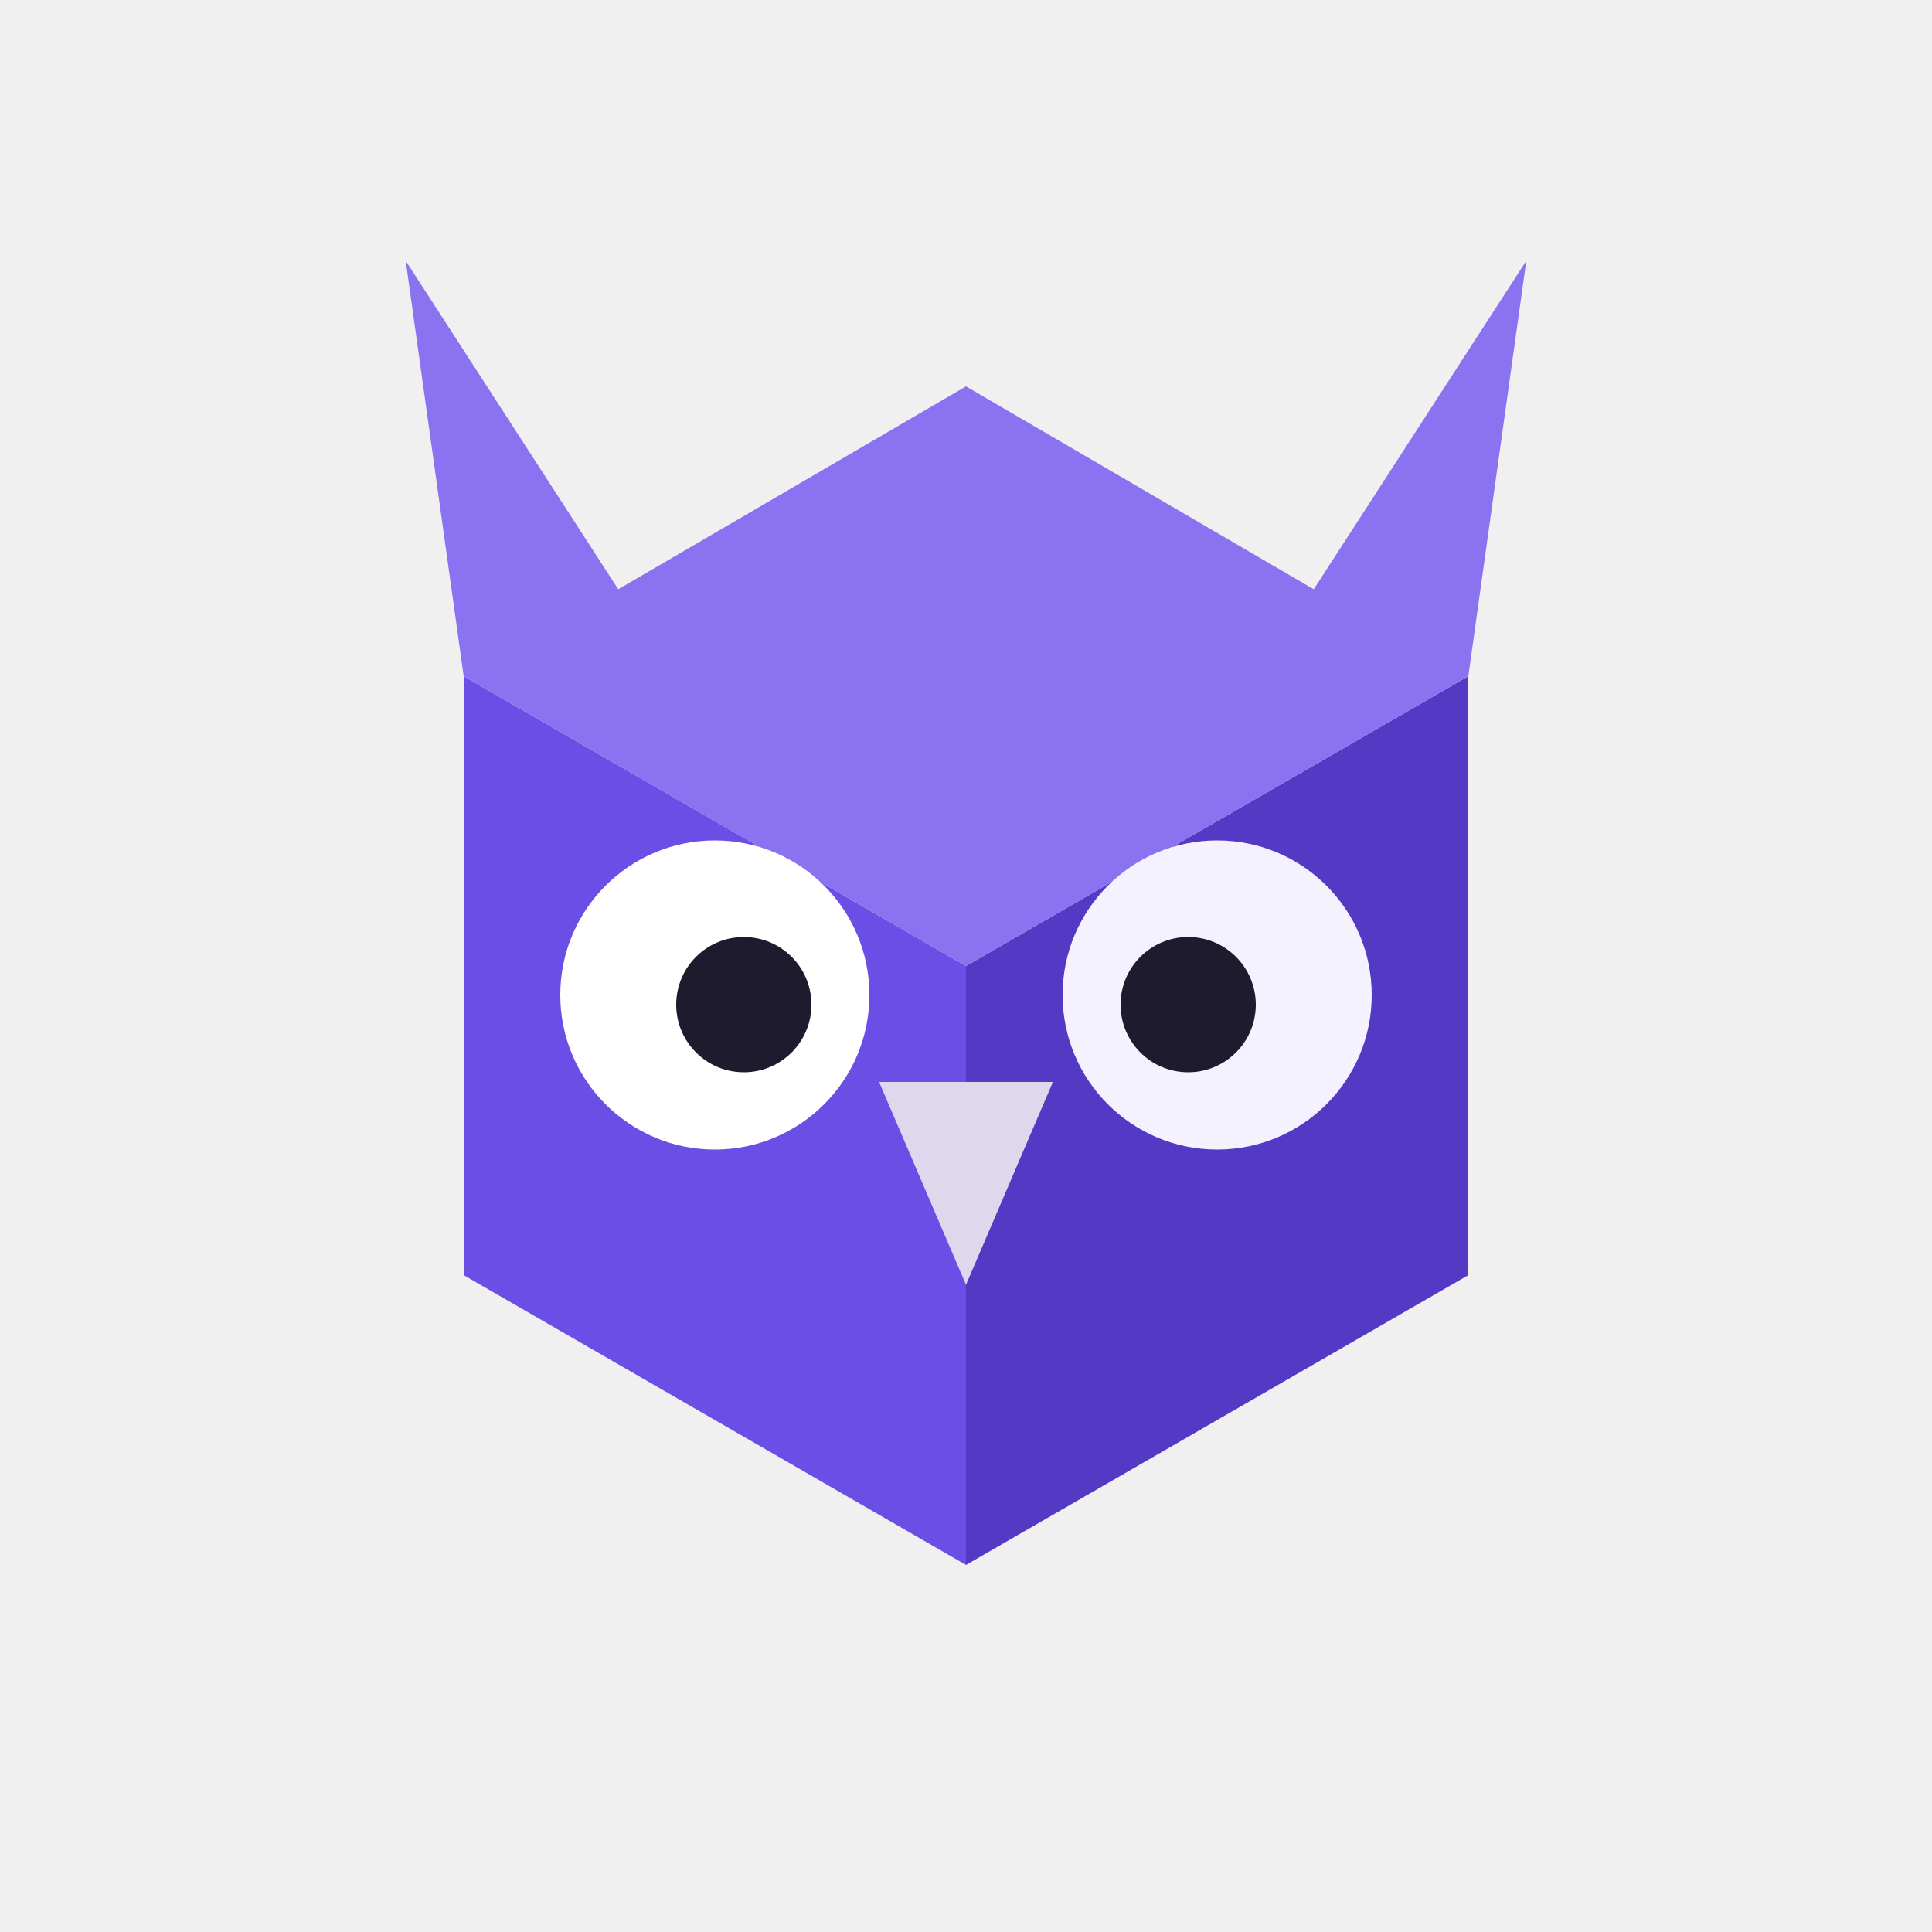
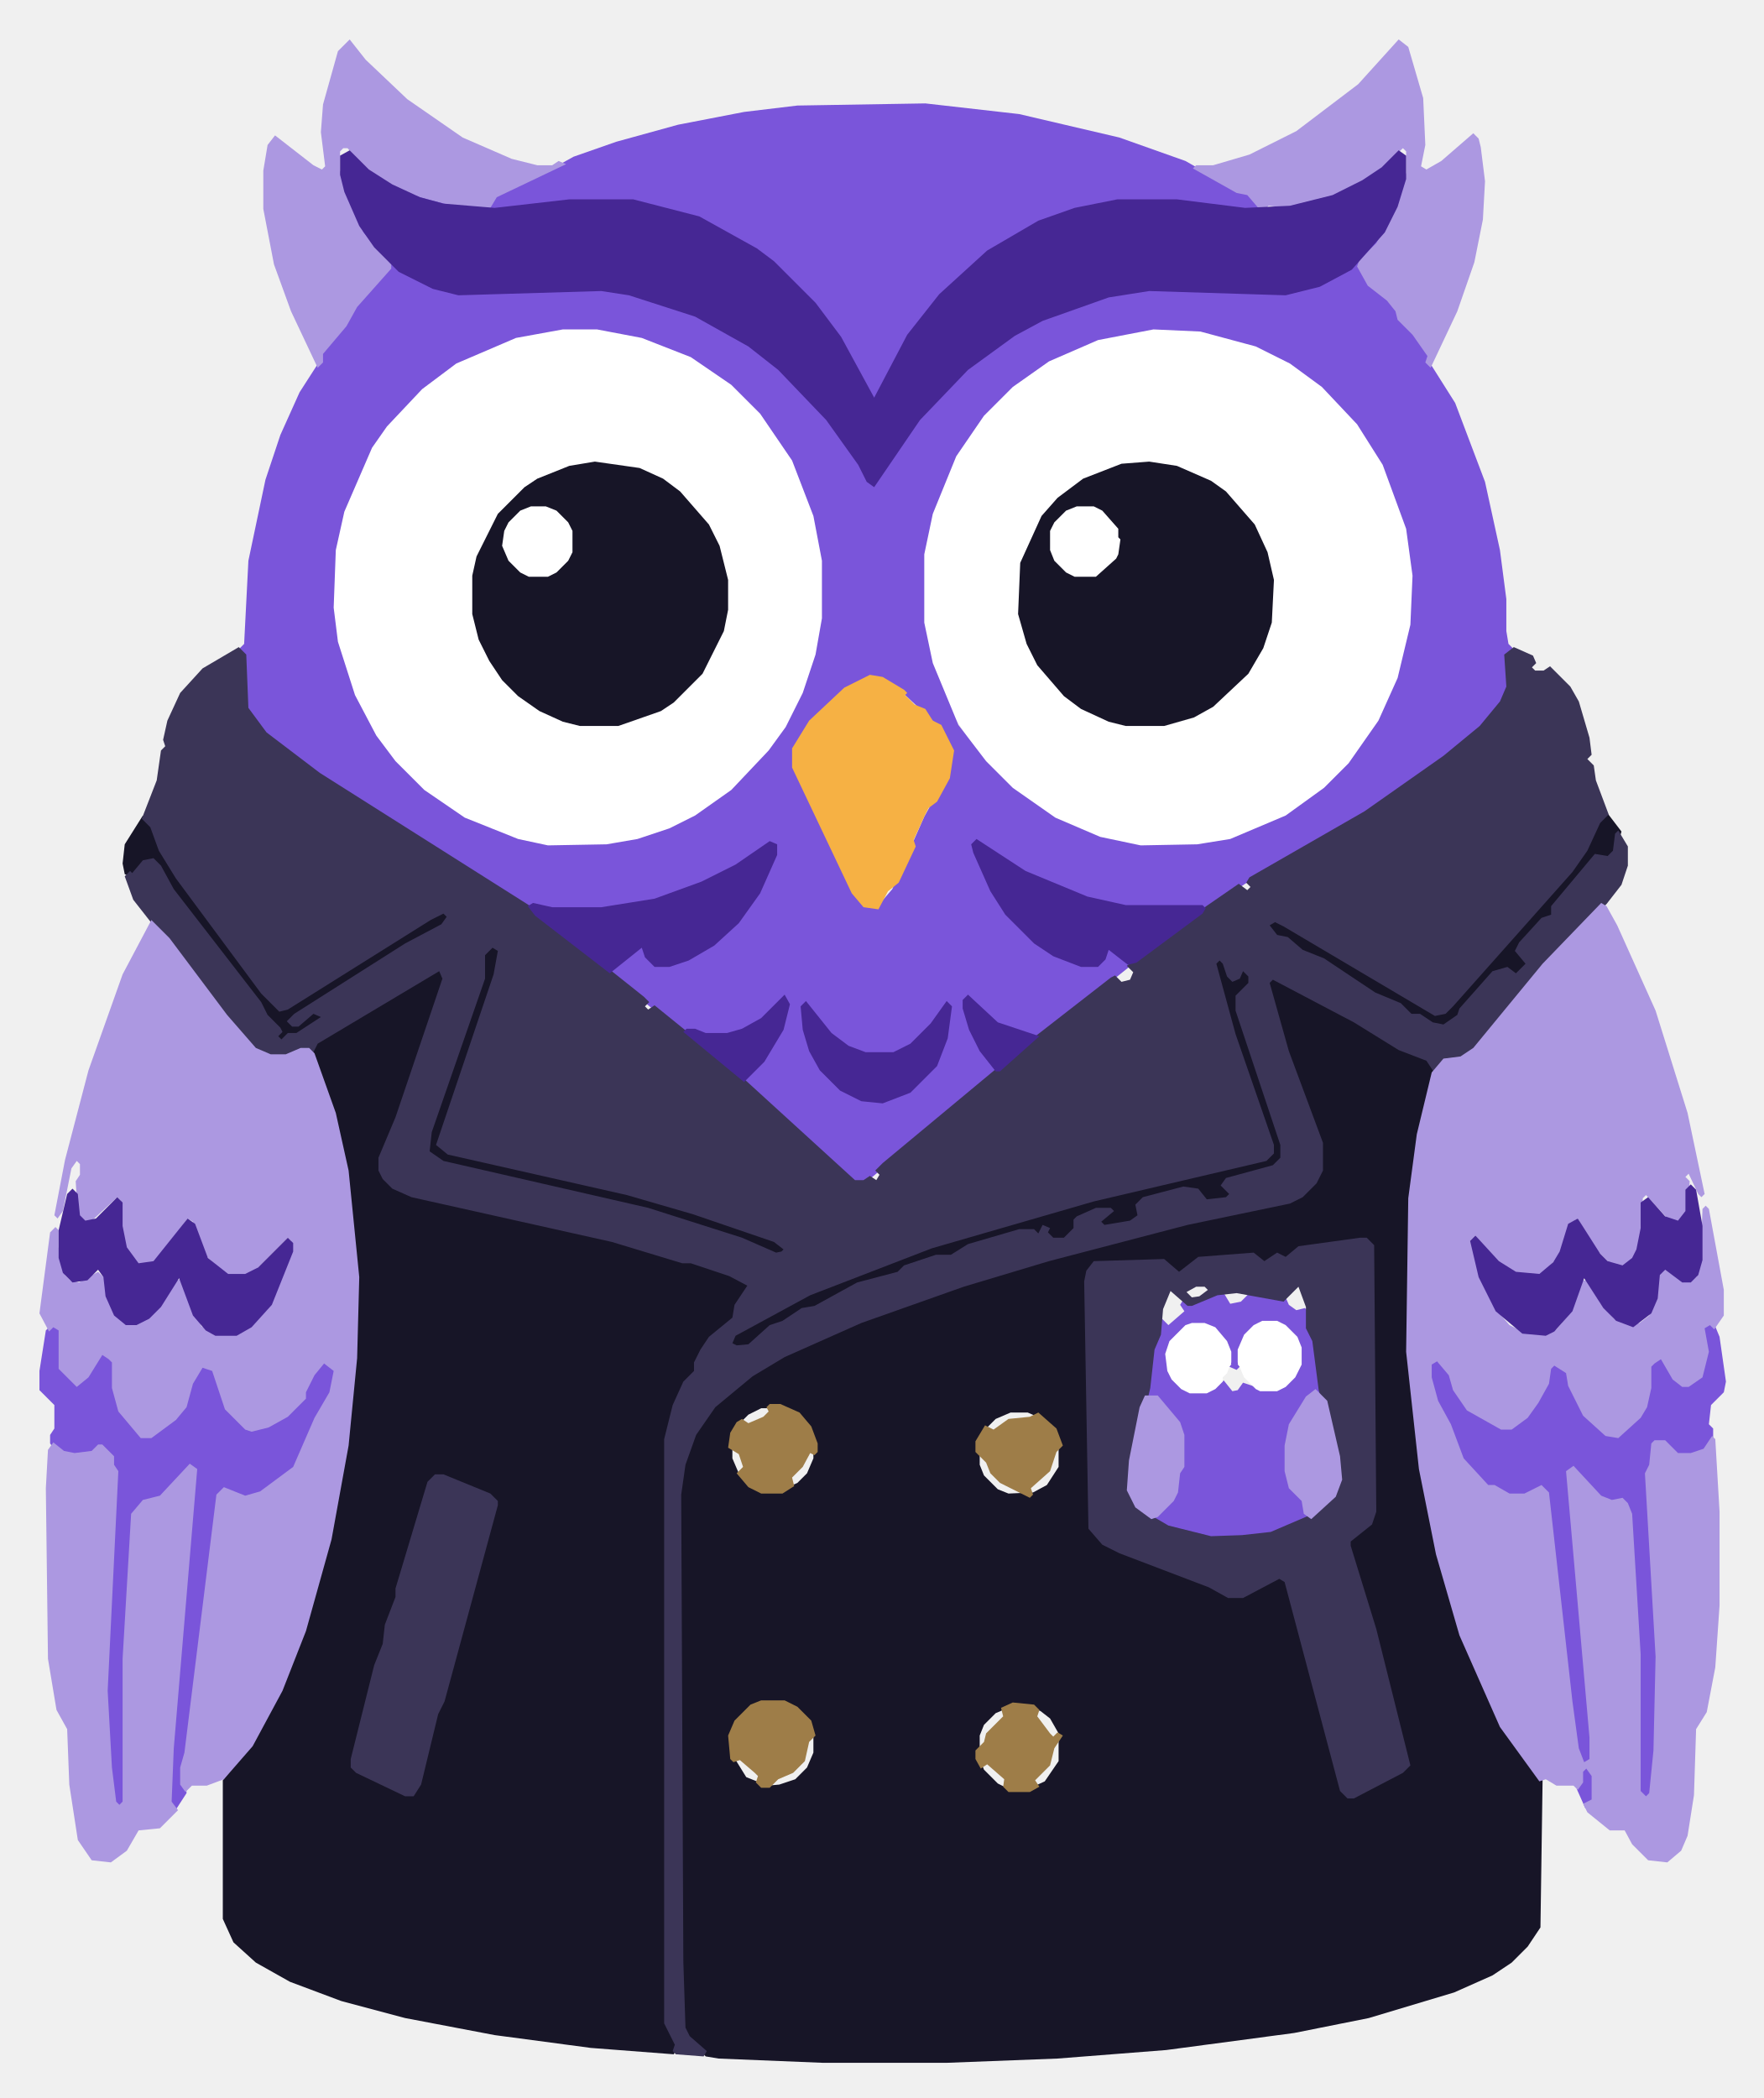
- <svg xmlns="http://www.w3.org/2000/svg" viewBox="0 0 200 200" role="img" aria-labelledby="t">
-   <path d="M152 70 L100 100 L100 162 L152 132 Z" fill="#5439C4" />
-   <path d="M48 70 L100 100 L100 162 L48 132 Z" fill="#6B4EE6" />
-   <path d="M100 40 L136 61 L158 27 L152 70 L100 100 L48 70 L42 27 L64 61 Z" fill="#8B72F0" />
-   <circle cx="74" cy="103" r="16" fill="#FFFFFF" />
-   <circle cx="126" cy="103" r="16" fill="#F5F2FF" />
-   <circle cx="77" cy="104" r="7" fill="#1E1B2E" />
-   <circle cx="123" cy="104" r="7" fill="#1E1B2E" />
-   <path d="M91 112 L109 112 L100 133 Z" fill="#DED8ED" />
+ <svg xmlns="http://www.w3.org/2000/svg" viewBox="0 0 827 984" role="img" aria-labelledby="t">
+   <path fill="#FFFFFF" fill-rule="evenodd" d="M275.0,398.5L257.0,397.5L236.0,392.5L211.0,380.5L198.0,370.5L184.5,357.0L169.5,335.0L161.5,316.0L155.5,290.0L155.5,264.0L158.5,247.0L166.5,224.0L173.5,210.0L180.5,200.0L197.0,182.5L214.0,169.5L238.0,158.5L263.0,153.5L280.0,153.5L305.0,158.5L324.0,166.5L342.0,178.5L357.5,194.0L371.5,214.0L381.5,238.0L386.5,262.0L386.5,290.0L382.5,311.0L372.5,336.0L357.5,357.0L343.0,371.5L326.0,383.5L303.0,393.5L275.0,398.5ZM554.0,398.5L534.0,397.5L513.0,392.5L495.0,384.5L475.0,370.5L458.5,353.0L443.5,330.0L433.5,299.0L431.5,279.0L433.5,252.0L439.5,231.0L448.5,212.0L460.5,195.0L474.0,181.5L492.0,168.5L514.0,158.5L530.0,154.5L541.0,153.5L565.0,154.5L584.0,159.5L600.0,166.5L620.0,180.5L633.5,194.0L647.5,214.0L659.5,244.0L663.5,267.0L663.5,285.0L658.5,312.0L647.5,338.0L637.5,353.0L622.0,369.5L603.0,383.5L577.0,394.5L554.0,398.5ZM290.5,338.0L310.0,331.5L327.5,316.0L337.5,296.0L339.5,286.0L339.5,272.0L335.5,256.0L330.5,246.0L319.0,232.5L311.0,226.5L297.0,220.5L284.0,218.5L271.0,219.5L252.0,226.5L235.5,241.0L225.5,261.0L223.5,270.0L223.5,288.0L226.5,300.0L231.5,310.0L237.5,319.0L247.0,327.5L261.0,335.5L272.0,338.5L290.5,338.0ZM546.5,338.0L564.0,332.5L573.0,326.5L583.5,316.0L590.5,304.0L594.5,292.0L595.5,272.0L592.5,259.0L586.5,246.0L575.0,232.5L568.0,227.5L552.0,220.5L539.0,218.5L526.0,219.5L508.0,226.5L496.0,235.5L490.5,242.0L480.5,264.0L479.5,288.0L483.5,302.0L488.5,312.0L496.5,322.0L507.0,330.5L517.0,335.5L528.0,338.5L546.5,338.0Z" />
+   <path fill="#171527" fill-rule="evenodd" d="M290.0,340.5L272.0,340.5L264.0,338.5L253.0,333.5L243.0,326.5L235.5,319.0L229.5,310.0L224.5,300.0L221.5,288.0L221.5,270.0L223.5,261.0L233.5,241.0L246.0,228.5L252.0,224.5L267.0,218.5L279.0,216.5L300.0,219.5L311.0,224.5L319.0,230.5L332.5,246.0L337.5,256.0L341.5,272.0L341.5,286.0L339.5,296.0L329.5,316.0L316.0,329.5L310.0,333.5L290.0,340.5ZM546.0,340.5L528.0,340.5L520.0,338.5L507.0,332.5L499.0,326.5L486.5,312.0L481.5,302.0L477.5,288.0L478.5,264.0L488.5,242.0L496.0,233.5L508.0,224.5L526.0,217.5L539.0,216.5L552.0,218.5L568.0,225.5L575.0,230.5L588.5,246.0L594.5,259.0L597.5,272.0L596.5,292.0L592.5,304.0L585.5,316.0L569.0,331.5L560.0,336.5L546.0,340.5ZM677.0,482.5L672.0,481.5L666.0,477.5L663.0,477.5L660.0,480.5L657.5,478.0L658.5,474.0L657.0,472.5L645.0,467.5L621.0,451.5L611.0,447.5L604.0,441.5L597.0,439.5L593.5,434.0L598.0,430.5L658.0,466.5L673.0,474.5L676.0,474.5L735.5,409.0L742.5,399.0L749.5,384.0L754.0,381.5L760.5,390.0L757.5,401.0L755.0,403.5L748.0,402.5L729.5,425.0L729.5,431.0L728.0,432.5L723.0,432.5L717.5,438.0L712.5,445.0L717.5,450.0L717.5,452.0L709.5,461.0L706.0,464.5L703.0,464.5L701.5,462.0L707.5,457.0L706.0,455.5L700.0,457.5L686.5,473.0L685.5,476.0L680.0,481.5L677.0,482.5ZM132.0,489.5L127.5,487.0L130.5,484.0L129.5,482.0L123.5,476.0L120.5,470.0L79.5,417.0L73.5,406.0L70.0,404.5L62.0,411.5L58.5,410.0L57.5,405.0L58.5,396.0L67.0,382.5L71.5,386.0L76.5,399.0L84.5,412.0L124.5,466.0L131.0,472.5L135.0,471.5L202.0,429.5L208.0,426.5L211.5,429.0L211.5,432.0L209.0,434.5L190.0,444.5L141.0,475.5L138.5,478.0L140.0,479.5L147.0,473.5L151.0,473.5L153.5,477.0L139.0,486.5L135.0,486.5L132.0,489.5ZM367.0,589.5L304.0,568.5L208.0,546.5L200.5,542.0L200.5,531.0L225.5,459.0L225.5,448.0L231.0,442.5L235.5,446.0L235.5,450.0L206.5,537.0L210.0,539.5L294.0,558.5L325.0,567.5L367.0,582.5L369.5,585.0L367.0,589.5ZM346.0,635.5L341.5,631.0L341.5,628.0L345.0,624.5L380.0,605.5L409.0,593.5L446.0,580.5L494.0,566.5L594.0,542.5L595.5,541.0L595.5,537.0L577.5,485.0L571.5,462.0L569.5,459.0L568.5,451.0L572.0,448.5L578.0,457.5L580.5,456.0L580.5,453.0L583.0,450.5L586.5,453.0L587.5,462.0L581.5,467.0L581.5,474.0L602.5,537.0L602.5,543.0L597.0,548.5L577.0,553.5L575.5,555.0L579.0,556.5L580.5,560.0L575.0,563.5L565.0,564.5L561.0,559.5L555.0,558.5L536.0,563.5L534.5,565.0L535.5,571.0L530.0,574.5L514.0,576.5L512.5,574.0L516.5,570.0L514.0,568.5L508.0,570.5L505.5,573.0L505.5,576.0L499.0,582.5L494.0,582.5L492.0,580.5L487.0,580.5L485.0,578.5L478.0,578.5L451.0,587.5L449.5,589.0L451.0,590.5L455.0,588.5L457.5,591.0L455.0,594.5L451.0,593.5L447.0,595.5L443.0,590.5L439.0,590.5L424.0,595.5L421.0,598.5L402.0,603.5L382.0,614.5L370.0,618.5L367.0,621.5L361.0,623.5L346.0,635.5ZM316.0,963.5L277.0,960.5L232.0,954.5L190.0,946.5L160.0,938.5L136.0,929.5L120.0,920.5L109.5,911.0L104.5,900.0L104.5,835.0L118.5,817.0L123.5,808.0L134.5,785.0L143.5,761.0L154.5,720.0L163.5,666.0L166.5,629.0L165.5,574.0L159.5,536.0L145.5,491.0L160.0,480.5L206.0,453.5L209.5,455.0L209.5,459.0L192.5,510.0L179.5,543.0L179.5,549.0L181.5,553.0L193.0,559.5L267.0,575.5L320.0,590.5L324.0,590.5L350.0,599.5L352.5,602.0L352.5,604.0L346.5,612.0L344.5,620.0L342.0,622.5L339.0,622.5L334.5,627.0L327.5,639.0L327.5,642.0L334.5,648.0L334.5,651.0L325.0,660.5L320.0,655.5L318.5,657.0L313.5,675.0L313.5,949.0L318.5,959.0L316.0,963.5ZM444.0,967.5L386.0,967.5L337.0,965.5L331.0,964.5L321.5,955.0L319.5,951.0L317.5,802.0L317.5,701.0L319.5,687.0L327.5,668.0L341.0,652.5L359.0,639.5L389.0,624.5L431.0,608.5L485.0,591.5L557.0,572.5L605.0,562.5L611.0,559.5L615.5,555.0L618.5,549.0L618.5,536.0L608.5,511.0L595.5,469.0L593.5,460.0L598.0,457.5L673.5,499.0L665.5,534.0L660.5,584.0L660.5,626.0L665.5,679.0L673.5,723.0L687.5,771.0L705.5,811.0L723.5,835.0L722.5,904.0L716.5,913.0L709.0,920.5L700.0,926.5L682.0,934.5L642.0,946.5L607.0,953.5L547.0,961.5L496.0,965.5L444.0,967.5ZM635.5,841.0L659.5,828.0L643.5,764.0L631.5,725.0L631.5,723.0L634.5,720.0L641.5,715.0L643.5,709.0L642.5,584.0L638.0,582.5L609.0,586.5L604.0,591.5L599.0,589.5L594.0,593.5L592.0,593.5L588.0,589.5L562.0,591.5L551.0,602.5L548.0,602.5L545.5,600.0L549.5,596.0L546.0,592.5L514.0,593.5L511.5,596.0L510.5,601.0L512.5,717.0L517.0,722.5L525.0,726.5L567.0,742.5L576.0,747.5L583.0,747.5L600.0,738.5L604.5,742.0L630.5,840.0L632.0,841.5L635.5,841.0ZM368.5,698.0L374.0,695.5L378.5,691.0L381.5,684.0L381.5,676.0L377.5,667.0L374.0,663.5L367.0,660.5L357.0,660.5L351.0,663.5L346.5,668.0L343.5,674.0L343.5,684.0L346.5,691.0L352.0,696.5L357.0,698.5L368.5,698.0ZM484.5,700.0L491.0,696.5L496.5,688.0L496.5,675.0L489.0,665.5L482.0,662.5L474.0,662.5L467.0,665.5L461.5,671.0L459.5,676.0L459.5,687.0L461.5,692.0L468.0,698.5L473.0,700.5L484.5,700.0ZM193.5,840.0L199.5,823.0L203.5,804.0L206.5,798.0L231.5,706.0L230.0,702.5L208.0,693.5L204.0,693.5L202.5,695.0L200.5,705.0L196.5,714.0L166.5,825.0L166.5,828.0L169.0,830.5L190.0,840.5L193.5,840.0ZM365.5,837.0L373.0,834.5L378.5,829.0L381.5,822.0L381.5,814.0L378.5,807.0L373.0,801.5L365.0,798.5L360.0,798.5L352.0,801.5L347.5,805.0L343.5,813.0L343.5,823.0L350.0,833.5L360.0,837.5L365.5,837.0ZM484.5,838.0L490.0,835.5L496.5,826.0L496.5,813.0L492.5,806.0L488.0,802.5L482.0,800.5L474.0,800.5L467.0,803.5L461.5,809.0L459.5,814.0L459.5,825.0L461.5,830.0L468.0,836.5L472.0,838.5L484.5,838.0Z" />
+   <path fill="#7A55DA" fill-rule="evenodd" d="M410.0,188.5L406.5,186.0L398.5,168.0L380.5,142.0L363.0,124.5L355.0,118.5L328.0,103.5L297.0,95.5L267.0,95.5L232.0,99.5L214.0,98.5L197.0,94.5L191.5,91.0L195.0,89.5L209.0,94.5L228.0,95.5L233.0,90.5L241.0,87.5L254.0,79.5L260.0,78.5L269.0,73.5L289.0,66.5L318.0,58.5L349.0,52.5L374.0,49.5L434.0,48.5L478.0,53.5L525.0,64.5L556.0,75.5L563.0,79.5L568.0,78.5L572.0,84.5L587.0,90.5L589.5,95.0L593.5,98.0L592.0,99.5L584.0,99.5L552.0,95.5L524.0,95.5L504.0,99.5L487.0,105.5L463.0,119.5L442.5,138.0L427.5,157.0L413.5,185.0L410.0,188.5ZM405.0,555.5L401.0,555.5L347.5,507.0L361.5,491.0L367.5,477.0L368.5,471.0L367.0,469.5L357.0,479.5L348.0,484.5L341.0,486.5L331.0,486.5L321.0,484.5L316.0,481.5L285.5,456.0L289.0,451.5L301.0,442.5L304.5,445.0L304.5,449.0L307.0,451.5L314.0,451.5L323.0,448.5L335.0,441.5L344.5,433.0L354.5,419.0L362.5,401.0L361.0,396.5L345.0,407.5L322.0,418.5L307.0,423.5L282.0,427.5L259.0,427.5L250.0,425.5L247.0,426.5L215.0,404.5L147.0,362.5L125.0,345.5L116.5,336.0L113.5,326.0L112.5,304.0L114.5,302.0L116.5,263.0L124.5,225.0L131.5,204.0L140.5,184.0L149.5,170.0L149.5,166.0L154.5,161.0L155.5,157.0L160.5,153.0L165.5,144.0L181.5,126.0L181.5,124.0L168.5,109.0L166.5,105.0L168.0,101.5L177.5,116.0L187.0,125.5L206.0,134.5L215.0,136.5L238.0,136.5L251.0,134.5L290.0,135.5L318.0,143.5L340.0,153.5L365.0,171.5L383.5,190.0L393.5,202.0L410.0,226.5L429.5,197.0L454.0,171.5L476.0,155.5L489.0,148.5L520.0,137.5L539.0,134.5L568.0,134.5L581.0,136.5L608.0,135.5L619.0,132.5L629.0,127.5L648.0,108.5L649.5,110.0L647.5,114.0L639.5,122.0L639.5,128.0L644.0,134.5L647.0,135.5L652.5,141.0L656.5,146.0L657.5,150.0L671.5,166.0L670.5,170.0L682.5,189.0L696.5,226.0L703.5,258.0L706.5,281.0L706.5,296.0L707.5,302.0L709.5,304.0L707.5,307.0L708.5,315.0L705.5,329.0L694.0,342.5L669.0,362.5L640.0,382.5L584.0,414.5L565.0,427.5L539.0,427.5L510.0,422.5L481.0,410.5L459.0,395.5L457.5,397.0L458.5,400.0L466.5,418.0L473.5,429.0L485.0,440.5L494.0,446.5L507.0,451.5L515.0,451.5L516.5,450.0L516.5,446.0L521.0,443.5L531.5,452.0L487.0,487.5L477.0,485.5L468.0,481.5L455.0,469.5L453.5,473.0L456.5,483.0L461.5,493.0L468.5,502.0L405.0,555.5ZM284.5,396.0L299.0,393.5L314.0,388.5L326.0,382.5L343.0,370.5L360.5,352.0L368.5,341.0L376.5,325.0L382.5,307.0L385.5,290.0L385.5,263.0L381.5,242.0L371.5,216.0L356.5,194.0L343.0,180.5L324.0,167.5L301.0,158.5L280.0,154.5L264.0,154.5L242.0,158.5L214.0,170.5L198.0,182.5L181.5,200.0L174.5,210.0L161.5,240.0L157.5,258.0L156.5,285.0L158.5,301.0L166.5,326.0L176.5,345.0L185.5,357.0L199.0,370.5L218.0,383.5L243.0,393.5L257.0,396.5L284.5,396.0ZM561.5,396.0L577.0,393.5L603.0,382.5L621.0,369.5L632.5,358.0L646.5,338.0L655.5,318.0L661.5,293.0L662.5,270.0L659.5,248.0L648.5,218.0L636.5,199.0L620.0,181.5L605.0,170.5L589.0,162.5L563.0,155.5L541.0,154.5L515.0,159.5L492.0,169.5L475.0,181.5L461.5,195.0L448.5,214.0L437.5,241.0L433.5,260.0L433.5,292.0L437.5,311.0L449.5,340.0L462.5,357.0L475.0,369.5L495.0,383.5L516.0,392.5L535.0,396.5L561.5,396.0ZM412.5,424.0L418.5,417.0L433.5,383.0L443.5,365.0L445.5,360.0L445.5,352.0L439.5,340.0L424.0,325.5L414.0,319.5L408.0,318.5L396.0,324.5L381.5,338.0L373.5,351.0L373.5,360.0L401.5,419.0L407.0,424.5L412.5,424.0ZM414.5,515.0L419.0,514.5L427.0,510.5L434.5,504.0L439.5,496.0L442.5,487.0L443.5,477.0L442.0,475.5L427.0,491.5L419.0,495.5L406.0,495.5L398.0,492.5L390.0,486.5L379.0,473.5L377.5,478.0L379.5,487.0L386.5,502.0L394.0,509.5L404.0,514.5L414.5,515.0ZM582.0,722.5L561.0,721.5L548.0,717.5L539.5,712.0L548.5,704.0L551.5,696.0L551.5,691.0L553.5,688.0L553.5,673.0L551.5,667.0L544.5,660.0L543.0,656.5L538.0,657.5L536.5,656.0L537.5,643.0L542.5,626.0L542.5,620.0L545.0,618.5L548.0,621.5L555.5,615.0L553.5,612.0L555.0,609.5L559.0,610.5L571.0,605.5L574.0,606.5L577.0,611.5L582.0,610.5L587.0,605.5L589.0,605.5L597.0,608.5L603.0,608.5L604.5,612.0L608.0,614.5L612.0,613.5L614.5,616.0L614.5,623.0L617.5,629.0L621.5,653.0L620.0,655.5L617.0,653.5L614.5,655.0L605.5,670.0L604.5,678.0L605.5,695.0L606.5,698.0L612.5,704.0L614.5,711.0L605.0,717.5L592.0,721.5L582.0,722.5ZM82.0,849.5L78.5,848.0L78.5,838.0L90.5,690.0L89.0,688.5L75.0,703.5L67.0,705.5L63.5,710.0L59.5,778.0L59.5,845.0L56.0,848.5L52.5,845.0L51.5,838.0L48.5,793.0L53.5,690.0L51.5,687.0L51.5,683.0L48.0,679.5L46.0,679.5L43.0,682.5L35.0,683.5L26.0,680.5L23.5,677.0L23.5,673.0L25.5,670.0L25.5,659.0L18.5,652.0L18.5,643.0L21.5,624.0L23.5,622.0L21.5,617.0L24.0,614.5L28.5,616.0L26.5,619.0L29.5,622.0L28.5,634.0L30.5,644.0L36.0,648.5L39.5,646.0L48.0,633.5L52.0,635.5L54.5,638.0L55.5,657.0L58.5,664.0L66.0,672.5L71.0,672.5L80.5,666.0L85.5,660.0L88.5,649.0L95.0,639.5L99.0,639.5L101.5,642.0L103.5,652.0L107.5,661.0L115.0,668.5L118.0,669.5L126.0,667.5L135.0,662.5L141.5,655.0L145.5,645.0L152.0,636.5L158.5,643.0L156.5,653.0L149.5,665.0L139.5,688.0L133.0,694.5L122.0,701.5L115.0,703.5L106.0,699.5L103.5,701.0L88.5,822.0L86.5,829.0L87.5,841.0L82.0,849.5ZM748.0,850.5L743.5,848.0L739.5,839.0L740.5,826.0L735.5,798.0L724.5,700.0L722.0,698.5L715.0,702.5L705.0,701.5L701.0,698.5L698.0,698.5L686.5,687.0L672.5,657.0L668.5,640.0L671.0,637.5L675.0,636.5L681.5,645.0L686.5,657.0L692.0,662.5L704.0,668.5L709.0,668.5L719.5,658.0L724.5,649.0L726.5,640.0L728.0,638.5L732.0,638.5L737.5,646.0L737.5,650.0L744.5,664.0L753.0,671.5L759.0,672.5L767.5,665.0L770.5,660.0L772.5,651.0L772.5,641.0L776.0,637.5L780.0,635.5L789.0,648.5L792.0,648.5L796.5,645.0L799.5,634.0L797.5,622.0L803.0,618.5L806.5,627.0L809.5,648.0L808.5,653.0L802.5,659.0L801.5,668.0L803.5,670.0L803.5,677.0L800.0,681.5L793.0,683.5L787.0,683.5L780.0,677.5L778.0,677.5L773.5,691.0L773.5,707.0L777.5,749.0L778.5,796.0L775.5,841.0L774.5,845.0L771.0,848.5L768.5,846.0L767.5,840.0L768.5,803.0L763.5,710.0L760.0,704.5L756.0,705.5L749.0,702.5L738.0,689.5L736.5,691.0L746.5,801.0L746.5,830.0L748.5,833.0L749.5,847.0L748.0,850.5ZM580.5,652.0L583.0,648.5L592.0,651.5L598.0,651.5L603.0,649.5L606.5,646.0L609.5,640.0L609.5,632.0L607.5,627.0L603.0,622.5L598.0,620.5L588.0,622.5L582.5,630.0L580.5,640.0L581.5,641.0L580.0,642.5L576.5,641.0L577.5,640.0L574.5,629.0L571.0,624.5L567.0,622.5L557.0,622.5L549.5,629.0L547.5,638.0L550.5,647.0L554.0,650.5L558.0,652.5L566.0,652.5L574.0,647.5L578.0,652.5L580.5,652.0Z" />
+   <path fill="#3B3557" fill-rule="evenodd" d="M330.0,964.5L317.0,963.5L315.5,962.0L316.5,959.0L311.5,949.0L311.5,675.0L315.5,659.0L320.5,648.0L325.5,643.0L325.5,639.0L328.5,633.0L332.5,627.0L343.5,618.0L344.5,612.0L350.5,603.0L342.0,598.5L324.0,592.5L320.0,592.5L287.0,582.5L193.0,561.5L184.0,557.5L179.5,553.0L177.5,549.0L177.5,543.0L185.5,524.0L207.5,459.0L206.0,455.5L149.0,489.5L146.0,495.5L144.0,493.5L141.0,493.5L134.0,496.5L127.0,496.5L120.0,493.5L113.5,487.0L62.5,422.0L58.5,411.0L61.0,408.5L62.0,409.5L67.0,403.5L72.0,402.5L75.5,406.0L81.5,417.0L122.5,470.0L125.5,476.0L131.5,482.0L132.5,484.0L130.5,486.0L132.0,487.5L135.0,484.5L139.0,484.5L150.5,477.0L147.0,475.5L140.0,481.5L137.0,481.5L134.5,479.0L138.0,475.5L190.0,442.5L207.0,433.5L209.5,430.0L208.0,428.5L202.0,431.5L135.0,473.5L131.0,474.5L122.5,466.0L82.5,412.0L74.5,399.0L70.5,388.0L66.5,384.0L73.5,366.0L75.5,352.0L77.5,350.0L76.5,347.0L78.5,338.0L84.5,325.0L95.0,313.5L112.0,303.5L115.5,307.0L116.5,332.0L125.0,343.5L150.0,362.5L248.0,424.5L302.0,467.5L304.5,470.0L302.5,472.0L304.0,473.5L307.0,471.5L344.0,501.5L401.0,553.5L405.0,553.5L408.0,551.5L411.0,553.5L412.5,551.0L410.5,549.0L414.0,545.5L485.0,486.5L521.0,458.5L523.0,457.5L526.0,460.5L530.0,459.5L531.5,456.0L528.5,453.0L552.0,434.5L581.0,414.5L585.0,417.5L586.5,416.0L584.5,414.0L586.0,411.5L640.0,380.5L677.0,354.5L694.0,340.5L703.5,329.0L706.5,322.0L705.5,307.0L710.0,303.5L719.0,307.5L720.5,311.0L718.5,313.0L720.0,314.5L724.0,314.5L727.0,312.5L736.5,322.0L740.5,329.0L745.5,346.0L746.5,354.0L744.5,356.0L747.5,359.0L748.5,366.0L754.5,382.0L750.5,386.0L744.5,399.0L737.5,409.0L681.5,472.0L678.0,475.5L673.0,476.5L602.0,434.5L598.0,432.5L595.5,434.0L599.0,438.5L604.0,439.5L611.0,445.5L621.0,449.5L645.0,465.5L657.0,470.5L662.0,475.5L666.0,475.5L672.0,479.5L677.0,480.5L683.5,476.0L684.5,473.0L700.0,455.5L707.0,453.5L711.0,456.5L715.5,452.0L710.5,446.0L712.5,442.0L723.0,430.5L727.5,429.0L727.5,425.0L748.0,400.5L754.0,401.5L756.5,399.0L757.5,391.0L759.0,389.5L763.5,397.0L763.5,406.0L760.5,415.0L753.5,424.0L725.5,452.0L691.0,493.5L685.0,497.5L677.0,498.5L673.0,503.5L669.0,497.5L656.0,492.5L635.0,479.5L597.0,459.5L595.5,461.0L604.5,493.0L620.5,536.0L620.5,549.0L617.5,555.0L611.0,561.5L605.0,564.5L557.0,574.5L492.0,591.5L452.0,603.5L404.0,620.5L368.0,636.5L353.0,645.5L335.5,660.0L326.5,673.0L321.5,687.0L319.5,701.0L320.5,920.0L321.5,951.0L323.5,955.0L331.5,962.0L330.0,964.5ZM366.5,587.0L367.5,586.0L363.0,582.5L325.0,569.5L294.0,560.5L210.0,541.5L204.5,537.0L231.5,457.0L233.5,446.0L231.0,444.5L227.5,448.0L227.5,459.0L202.5,531.0L201.5,540.0L208.0,544.5L304.0,566.5L348.0,580.5L364.0,587.5L366.5,587.0ZM345.5,631.0L351.0,630.5L361.0,621.5L367.0,619.5L376.0,613.5L382.0,612.5L402.0,601.5L421.0,596.5L424.0,593.5L439.0,588.5L446.0,588.5L454.0,583.5L478.0,576.5L485.0,576.5L487.0,578.5L489.0,574.5L492.5,576.0L491.5,578.0L494.0,580.5L499.0,580.5L503.5,576.0L503.5,572.0L505.0,570.5L514.0,566.5L521.0,566.5L522.5,568.0L516.5,573.0L518.0,574.5L530.0,572.5L533.5,570.0L532.5,565.0L536.0,561.5L555.0,556.5L562.0,557.5L566.0,562.5L575.0,561.5L576.5,560.0L572.5,556.0L575.0,552.5L597.0,546.5L600.5,543.0L600.5,537.0L579.5,474.0L579.5,467.0L585.5,461.0L585.5,458.0L583.0,455.5L581.5,459.0L578.0,460.5L575.5,458.0L573.5,452.0L572.0,450.5L570.5,452.0L579.5,485.0L597.5,537.0L597.5,541.0L594.0,544.5L513.0,563.5L437.0,585.5L380.0,607.5L345.0,626.5L343.5,630.0L345.5,631.0ZM635.0,843.5L632.0,843.5L628.5,840.0L602.5,742.0L600.0,740.5L583.0,749.5L576.0,749.5L567.0,744.5L525.0,728.5L517.0,724.5L510.5,717.0L508.5,601.0L509.5,596.0L513.0,591.5L546.0,590.5L553.0,596.5L562.0,589.5L588.0,587.5L593.0,591.5L599.0,587.5L603.0,589.5L609.0,584.5L638.0,580.5L641.0,580.5L644.5,584.0L645.5,709.0L643.5,715.0L633.5,723.0L633.5,725.0L645.5,764.0L661.5,828.0L658.0,831.5L635.0,843.5ZM562.5,608.0L566.5,605.0L565.0,603.5L561.0,603.5L556.5,606.0L559.0,608.5L562.5,608.0ZM582.5,720.0L596.0,718.5L617.0,709.5L624.5,702.0L627.5,694.0L625.5,678.0L618.5,652.0L615.5,629.0L612.5,623.0L612.5,613.0L609.0,603.5L602.0,610.5L580.0,606.5L571.0,607.5L559.0,612.5L557.0,612.5L549.0,605.5L545.5,614.0L544.5,626.0L541.5,633.0L539.5,651.0L531.5,685.0L531.5,702.0L536.0,708.5L548.0,715.5L568.0,720.5L582.5,720.0ZM194.0,842.5L190.0,842.5L167.0,831.5L164.5,829.0L164.5,825.0L175.5,781.0L179.5,771.0L180.5,762.0L185.5,749.0L185.5,745.0L200.5,695.0L204.0,691.5L208.0,691.5L230.0,700.5L233.5,704.0L233.5,706.0L208.5,798.0L205.5,804.0L197.5,837.0L194.0,842.5Z" />
+   <path fill="#AC98E1" fill-rule="evenodd" d="M149.0,172.5L136.5,146.0L128.5,124.0L123.5,98.0L123.5,80.0L125.5,68.0L129.0,63.5L147.0,77.5L151.0,79.5L152.5,78.0L150.5,62.0L151.5,49.0L158.5,24.0L164.0,18.5L171.5,28.0L191.0,46.5L217.0,64.5L240.0,74.5L252.0,77.5L259.0,77.5L262.0,75.5L265.5,77.0L233.0,92.5L230.0,97.5L216.0,97.5L193.0,91.5L181.0,85.5L171.0,78.5L163.0,69.5L161.0,69.5L159.5,71.0L159.5,80.0L161.5,83.0L163.5,94.0L170.5,109.0L183.5,124.0L183.5,126.0L167.5,144.0L162.5,153.0L151.5,166.0L151.5,170.0L149.0,172.5ZM671.0,172.5L668.5,170.0L669.5,167.0L662.5,157.0L655.5,150.0L654.5,146.0L650.5,141.0L641.5,134.0L636.5,125.0L637.5,122.0L645.5,114.0L653.5,100.0L659.5,81.0L659.5,71.0L658.0,69.5L645.0,81.5L631.0,89.5L618.0,94.5L603.0,97.5L595.0,96.5L593.0,98.5L591.0,98.5L585.0,91.5L580.0,90.5L559.5,79.0L561.0,77.5L569.0,77.5L586.0,72.5L608.0,61.5L637.0,39.5L656.0,18.5L660.5,22.0L667.5,46.0L668.5,68.0L666.5,78.0L669.0,79.5L676.0,75.5L691.0,62.5L693.5,65.0L694.5,69.0L696.5,85.0L695.5,103.0L691.5,123.0L683.5,146.0L671.0,172.5ZM782.0,873.5L773.0,872.5L765.5,865.0L762.0,858.5L755.0,858.5L744.5,850.0L742.5,846.0L746.5,844.0L746.5,833.0L744.0,829.5L742.5,831.0L742.5,836.0L740.0,839.5L738.0,837.5L730.0,837.5L725.0,834.5L722.0,835.5L703.5,810.0L684.5,767.0L673.5,729.0L665.5,689.0L659.5,634.0L660.5,562.0L664.5,532.0L671.5,503.0L677.0,496.5L685.0,495.5L691.0,491.5L723.5,452.0L751.0,423.5L753.5,425.0L758.5,434.0L776.5,474.0L791.5,522.0L799.5,560.0L798.0,561.5L796.5,560.0L792.0,550.5L790.5,552.0L792.5,554.0L791.5,568.0L787.0,573.5L783.0,572.5L772.0,560.5L770.5,562.0L769.5,582.0L766.5,590.0L761.0,594.5L756.0,593.5L747.5,585.0L740.0,571.5L736.5,574.0L731.5,589.0L722.0,598.5L714.0,598.5L706.0,594.5L697.5,587.0L692.0,579.5L689.5,582.0L691.5,585.0L693.5,597.0L701.5,614.0L708.0,621.5L714.0,624.5L726.0,625.5L730.0,623.5L735.5,617.0L739.5,608.0L739.5,603.0L742.0,600.5L744.0,600.5L747.5,604.0L750.5,611.0L757.0,618.5L761.0,620.5L769.0,620.5L773.5,617.0L775.5,613.0L777.5,598.0L780.0,595.5L782.0,595.5L790.0,601.5L795.5,599.0L797.5,594.0L798.5,567.0L800.0,565.5L801.5,567.0L808.5,605.0L808.5,617.0L804.0,623.5L802.0,621.5L799.5,623.0L801.5,634.0L798.5,646.0L792.0,650.5L789.0,650.5L784.5,647.0L779.0,637.5L776.0,639.5L774.5,641.0L774.5,651.0L772.5,660.0L769.5,665.0L759.0,674.5L753.0,673.5L742.5,664.0L735.5,650.0L734.5,644.0L729.0,640.5L727.5,642.0L726.5,649.0L721.5,658.0L716.5,665.0L709.0,670.5L704.0,670.5L688.0,661.5L681.5,652.0L679.5,645.0L674.0,638.5L671.5,640.0L671.5,646.0L674.5,657.0L680.5,668.0L686.5,684.0L698.0,696.5L701.0,696.5L708.0,700.5L715.0,700.5L723.0,696.5L726.5,700.0L737.5,798.0L740.5,820.0L743.0,826.5L745.5,825.0L745.5,815.0L734.5,690.0L738.0,687.5L751.0,701.5L756.0,703.5L761.0,702.5L763.5,705.0L765.5,710.0L769.5,776.0L769.5,840.0L772.0,842.5L773.5,841.0L775.5,821.0L776.5,777.0L771.5,691.0L773.5,687.0L774.5,677.0L776.0,675.5L781.0,675.5L787.0,681.5L793.0,681.5L799.0,679.5L803.0,673.5L804.5,675.0L806.5,709.0L806.5,753.0L804.5,782.0L800.5,803.0L795.5,811.0L794.5,842.0L791.5,861.0L788.5,868.0L782.0,873.5ZM87.0,840.5L84.5,837.0L84.5,829.0L86.5,822.0L101.5,701.0L105.0,697.5L115.0,701.5L122.0,699.5L137.5,688.0L147.5,665.0L154.5,653.0L156.5,643.0L152.0,639.5L147.5,645.0L143.5,653.0L143.5,656.0L135.0,664.5L126.0,669.5L118.0,671.5L115.0,670.5L105.5,661.0L99.5,643.0L95.0,641.5L90.5,649.0L87.5,660.0L82.5,666.0L71.0,674.5L66.0,674.5L55.5,662.0L52.5,651.0L52.5,639.0L51.0,637.5L48.0,635.5L41.5,646.0L36.0,650.5L27.5,642.0L27.5,624.0L25.0,622.5L23.0,624.5L18.5,616.0L23.5,578.0L26.0,575.5L27.5,577.0L27.5,585.0L30.5,598.0L33.0,600.5L37.0,601.5L46.0,596.5L49.5,600.0L53.5,616.0L59.0,620.5L65.0,620.5L69.0,618.5L75.5,612.0L80.5,602.0L85.0,599.5L87.5,602.0L87.5,607.0L94.5,622.0L100.0,625.5L111.0,625.5L117.0,622.5L125.5,614.0L135.5,591.0L136.5,582.0L135.0,580.5L119.0,596.5L115.0,598.5L107.0,598.5L96.5,589.0L92.5,582.0L90.5,573.0L88.0,571.5L74.0,590.5L70.0,593.5L65.0,593.5L60.5,589.0L57.5,582.0L56.5,563.0L55.0,561.5L42.0,573.5L40.0,573.5L36.5,570.0L35.5,554.0L37.5,551.0L37.5,546.0L36.0,544.5L33.5,548.0L29.5,568.0L27.0,571.5L25.5,570.0L30.5,544.0L41.5,502.0L57.5,457.0L71.0,431.5L79.5,440.0L106.5,476.0L120.0,491.5L127.0,494.5L134.0,494.5L141.0,491.5L145.0,491.5L147.5,494.0L157.5,522.0L163.5,549.0L168.5,599.0L167.5,637.0L163.5,678.0L155.5,722.0L143.5,765.0L132.5,793.0L118.5,819.0L105.0,834.5L97.0,837.5L90.0,837.5L87.0,840.5ZM615.0,712.5L611.5,710.0L610.5,704.0L604.5,698.0L602.5,690.0L602.5,678.0L604.5,668.0L612.5,655.0L617.0,651.5L622.5,657.0L628.5,683.0L629.5,694.0L626.5,702.0L615.0,712.5ZM540.0,712.5L532.5,707.0L528.5,699.0L529.5,685.0L534.5,660.0L537.0,654.5L543.0,654.5L553.5,667.0L555.5,673.0L555.5,688.0L553.5,691.0L552.5,700.0L550.5,704.0L543.0,711.5L540.0,712.5ZM52.0,873.5L43.0,872.5L36.5,863.0L32.5,837.0L31.5,811.0L26.5,802.0L22.5,778.0L21.5,698.0L22.5,680.0L25.0,676.5L30.0,680.5L35.0,681.5L43.0,680.5L46.0,677.5L48.0,677.5L53.5,683.0L53.5,687.0L55.5,690.0L50.5,793.0L52.5,829.0L54.5,845.0L56.0,846.5L57.5,845.0L57.5,778.0L61.5,710.0L67.0,703.5L75.0,701.5L89.0,686.5L92.5,689.0L81.5,820.0L80.5,845.0L83.5,849.0L75.0,857.5L65.0,858.5L59.5,868.0L52.0,873.5Z" />
+   <path fill="#462794" fill-rule="evenodd" d="M410.0,228.5L406.5,226.0L402.5,218.0L387.5,197.0L365.0,173.5L351.0,162.5L326.0,148.5L295.0,138.5L282.0,136.5L215.0,138.5L203.0,135.5L187.0,127.5L175.5,116.0L168.5,106.0L161.5,90.0L159.5,82.0L159.5,73.0L164.0,70.5L173.0,79.5L184.0,86.5L197.0,92.5L208.0,95.5L232.0,97.5L267.0,93.5L297.0,93.5L328.0,101.5L355.0,116.5L363.0,122.5L382.5,142.0L394.5,158.0L410.0,186.5L425.5,157.0L440.5,138.0L463.0,117.5L487.0,103.5L504.0,97.5L524.0,93.5L552.0,93.5L584.0,97.5L605.0,96.5L625.0,91.5L639.0,84.5L648.0,78.5L656.0,70.5L659.5,73.0L659.5,84.0L655.5,97.0L649.5,109.0L634.0,126.5L619.0,134.5L603.0,138.5L539.0,136.5L520.0,139.5L489.0,150.5L476.0,157.5L454.0,173.5L431.5,197.0L410.0,228.5ZM515.0,453.5L507.0,453.5L494.0,448.5L485.0,442.5L471.5,429.0L464.5,418.0L456.5,400.0L455.5,396.0L458.0,393.5L481.0,408.5L510.0,420.5L528.0,424.5L564.0,424.5L565.5,426.0L564.0,428.5L533.0,451.5L529.0,452.5L520.0,445.5L518.5,450.0L515.0,453.5ZM286.0,456.5L251.0,429.5L247.5,425.0L250.0,423.5L259.0,425.5L282.0,425.5L307.0,421.5L329.0,413.5L345.0,405.5L361.0,394.5L364.5,396.0L364.5,401.0L356.5,419.0L346.5,433.0L335.0,443.5L323.0,450.5L314.0,453.5L307.0,453.5L302.5,449.0L301.0,444.5L286.0,456.5ZM349.0,507.5L320.5,484.0L322.0,482.5L326.0,482.5L331.0,484.5L341.0,484.5L348.0,482.5L357.0,477.5L368.0,466.5L370.5,471.0L367.5,483.0L358.5,498.0L349.0,507.5ZM469.0,502.5L467.0,502.5L459.5,493.0L454.5,483.0L451.5,473.0L451.5,469.0L454.0,466.5L468.0,479.5L487.5,486.0L469.0,502.5ZM414.0,517.5L404.0,516.5L394.0,511.5L384.5,502.0L379.5,493.0L376.5,483.0L375.5,472.0L378.0,469.5L390.0,484.5L398.0,490.5L406.0,493.5L419.0,493.5L427.0,489.5L436.5,480.0L444.0,469.5L446.5,472.0L444.5,487.0L439.5,500.0L427.0,512.5L414.0,517.5ZM725.0,626.5L714.0,625.5L701.5,615.0L693.5,599.0L689.5,582.0L692.0,579.5L703.0,591.5L711.0,596.5L722.0,597.5L728.5,592.0L731.5,587.0L735.5,574.0L740.0,571.5L750.5,588.0L754.0,591.5L761.0,593.5L765.5,590.0L767.5,586.0L769.5,576.0L769.5,564.0L773.0,561.5L781.0,570.5L787.0,572.5L790.5,568.0L790.5,558.0L793.0,555.5L795.5,558.0L798.5,575.0L798.5,591.0L796.5,598.0L793.0,601.5L789.0,601.5L781.0,595.5L778.5,598.0L777.5,609.0L774.5,616.0L766.0,622.5L758.0,619.5L752.0,613.5L743.0,599.5L737.5,615.0L729.0,624.5L725.0,626.5ZM111.0,626.5L101.0,626.5L96.5,624.0L90.5,617.0L84.0,599.5L75.5,613.0L70.0,618.5L64.0,621.5L59.0,621.5L53.5,617.0L49.5,608.0L48.5,599.0L46.0,595.5L41.0,600.5L34.0,601.5L29.5,597.0L27.5,590.0L27.5,577.0L31.5,560.0L34.0,557.5L36.5,560.0L37.5,570.0L40.0,572.5L45.0,571.5L55.0,561.5L57.5,564.0L57.5,575.0L59.5,585.0L65.0,592.5L72.0,591.5L88.0,571.5L91.5,574.0L97.5,590.0L107.0,597.5L115.0,597.5L121.0,594.5L135.0,580.5L137.5,583.0L137.5,587.0L127.5,612.0L118.0,622.5L111.0,626.5Z" />
+   <path fill="#F6B144" fill-rule="evenodd" d="M412.0,426.5L405.0,425.5L399.5,419.0L371.5,360.0L371.5,351.0L379.5,338.0L396.0,322.5L408.0,316.5L414.0,317.5L424.0,323.5L425.5,325.0L424.5,326.0L429.0,330.5L434.0,332.5L437.5,338.0L441.5,340.0L447.5,352.0L445.5,365.0L439.5,376.0L435.5,379.0L433.5,383.0L428.5,394.0L429.5,397.0L421.5,414.0L416.5,418.0L412.0,426.5Z" />
+   <path fill="#9E7D48" fill-rule="evenodd" d="M367.0,700.5L357.0,700.5L351.0,697.5L345.5,691.0L348.5,688.0L346.5,682.0L341.5,679.0L342.5,672.0L345.5,667.0L348.0,665.5L351.0,667.5L358.0,664.5L360.5,662.0L359.5,660.0L361.0,658.5L366.0,658.5L375.0,662.5L380.5,669.0L383.5,677.0L383.5,681.0L382.0,682.5L380.0,681.5L376.5,688.0L371.5,693.0L372.5,697.0L367.0,700.5ZM483.0,702.5L469.0,695.5L464.5,691.0L462.5,686.0L457.5,681.0L457.5,676.0L462.0,668.5L466.0,670.5L473.0,665.5L483.0,664.5L487.0,662.5L495.5,670.0L498.5,678.0L495.5,681.0L492.5,690.0L483.5,698.0L484.5,701.0L483.0,702.5ZM361.0,838.5L357.0,838.5L354.5,836.0L355.5,833.0L354.0,831.5L347.0,825.5L344.0,826.5L342.5,825.0L341.5,814.0L344.5,807.0L352.0,799.5L357.0,797.5L368.0,797.5L374.0,800.5L380.5,807.0L382.5,814.0L379.5,817.0L377.5,826.0L372.0,831.5L365.0,834.5L361.0,838.5ZM483.0,840.5L473.0,840.5L470.5,838.0L471.0,834.5L463.0,827.5L460.0,829.5L457.5,825.0L457.5,821.0L461.5,817.0L462.5,813.0L470.5,805.0L469.5,801.0L475.0,798.5L485.0,799.5L487.5,802.0L486.5,805.0L492.5,813.0L494.0,814.5L496.0,812.5L498.5,814.0L494.5,820.0L492.5,828.0L485.5,835.0L487.5,838.0L483.0,840.5Z" />
+   <path fill="#FFFFFF" fill-rule="evenodd" d="M257.0,270.5L248.0,270.5L244.0,268.5L238.5,263.0L235.5,256.0L236.5,249.0L238.5,245.0L244.0,239.5L249.0,237.5L256.0,237.5L261.0,239.5L266.5,245.0L268.5,249.0L268.5,259.0L266.5,263.0L261.0,268.5L257.0,270.5ZM514.0,270.5L504.0,270.5L500.0,268.5L494.5,263.0L492.5,258.0L492.5,249.0L494.5,245.0L500.0,239.5L505.0,237.5L513.0,237.5L517.0,239.5L524.5,248.0L524.5,252.0L525.5,253.0L524.5,260.0L523.5,262.0L514.0,270.5ZM599.0,652.5L591.0,652.5L589.0,651.5L583.5,646.0L580.5,639.0L580.5,633.0L583.5,626.0L588.0,621.5L592.0,619.5L599.0,619.5L603.0,621.5L608.5,627.0L610.5,632.0L610.5,640.0L607.5,646.0L603.0,650.5L599.0,652.5ZM566.0,653.5L558.0,653.5L554.0,651.5L549.5,647.0L547.5,643.0L546.5,635.0L548.5,629.0L556.0,621.5L559.0,620.5L565.0,620.5L570.0,622.5L575.5,629.0L577.5,634.0L577.5,639.0L575.5,644.0L573.5,646.0L573.5,648.0L570.0,651.5L566.0,653.5Z" />
</svg>
